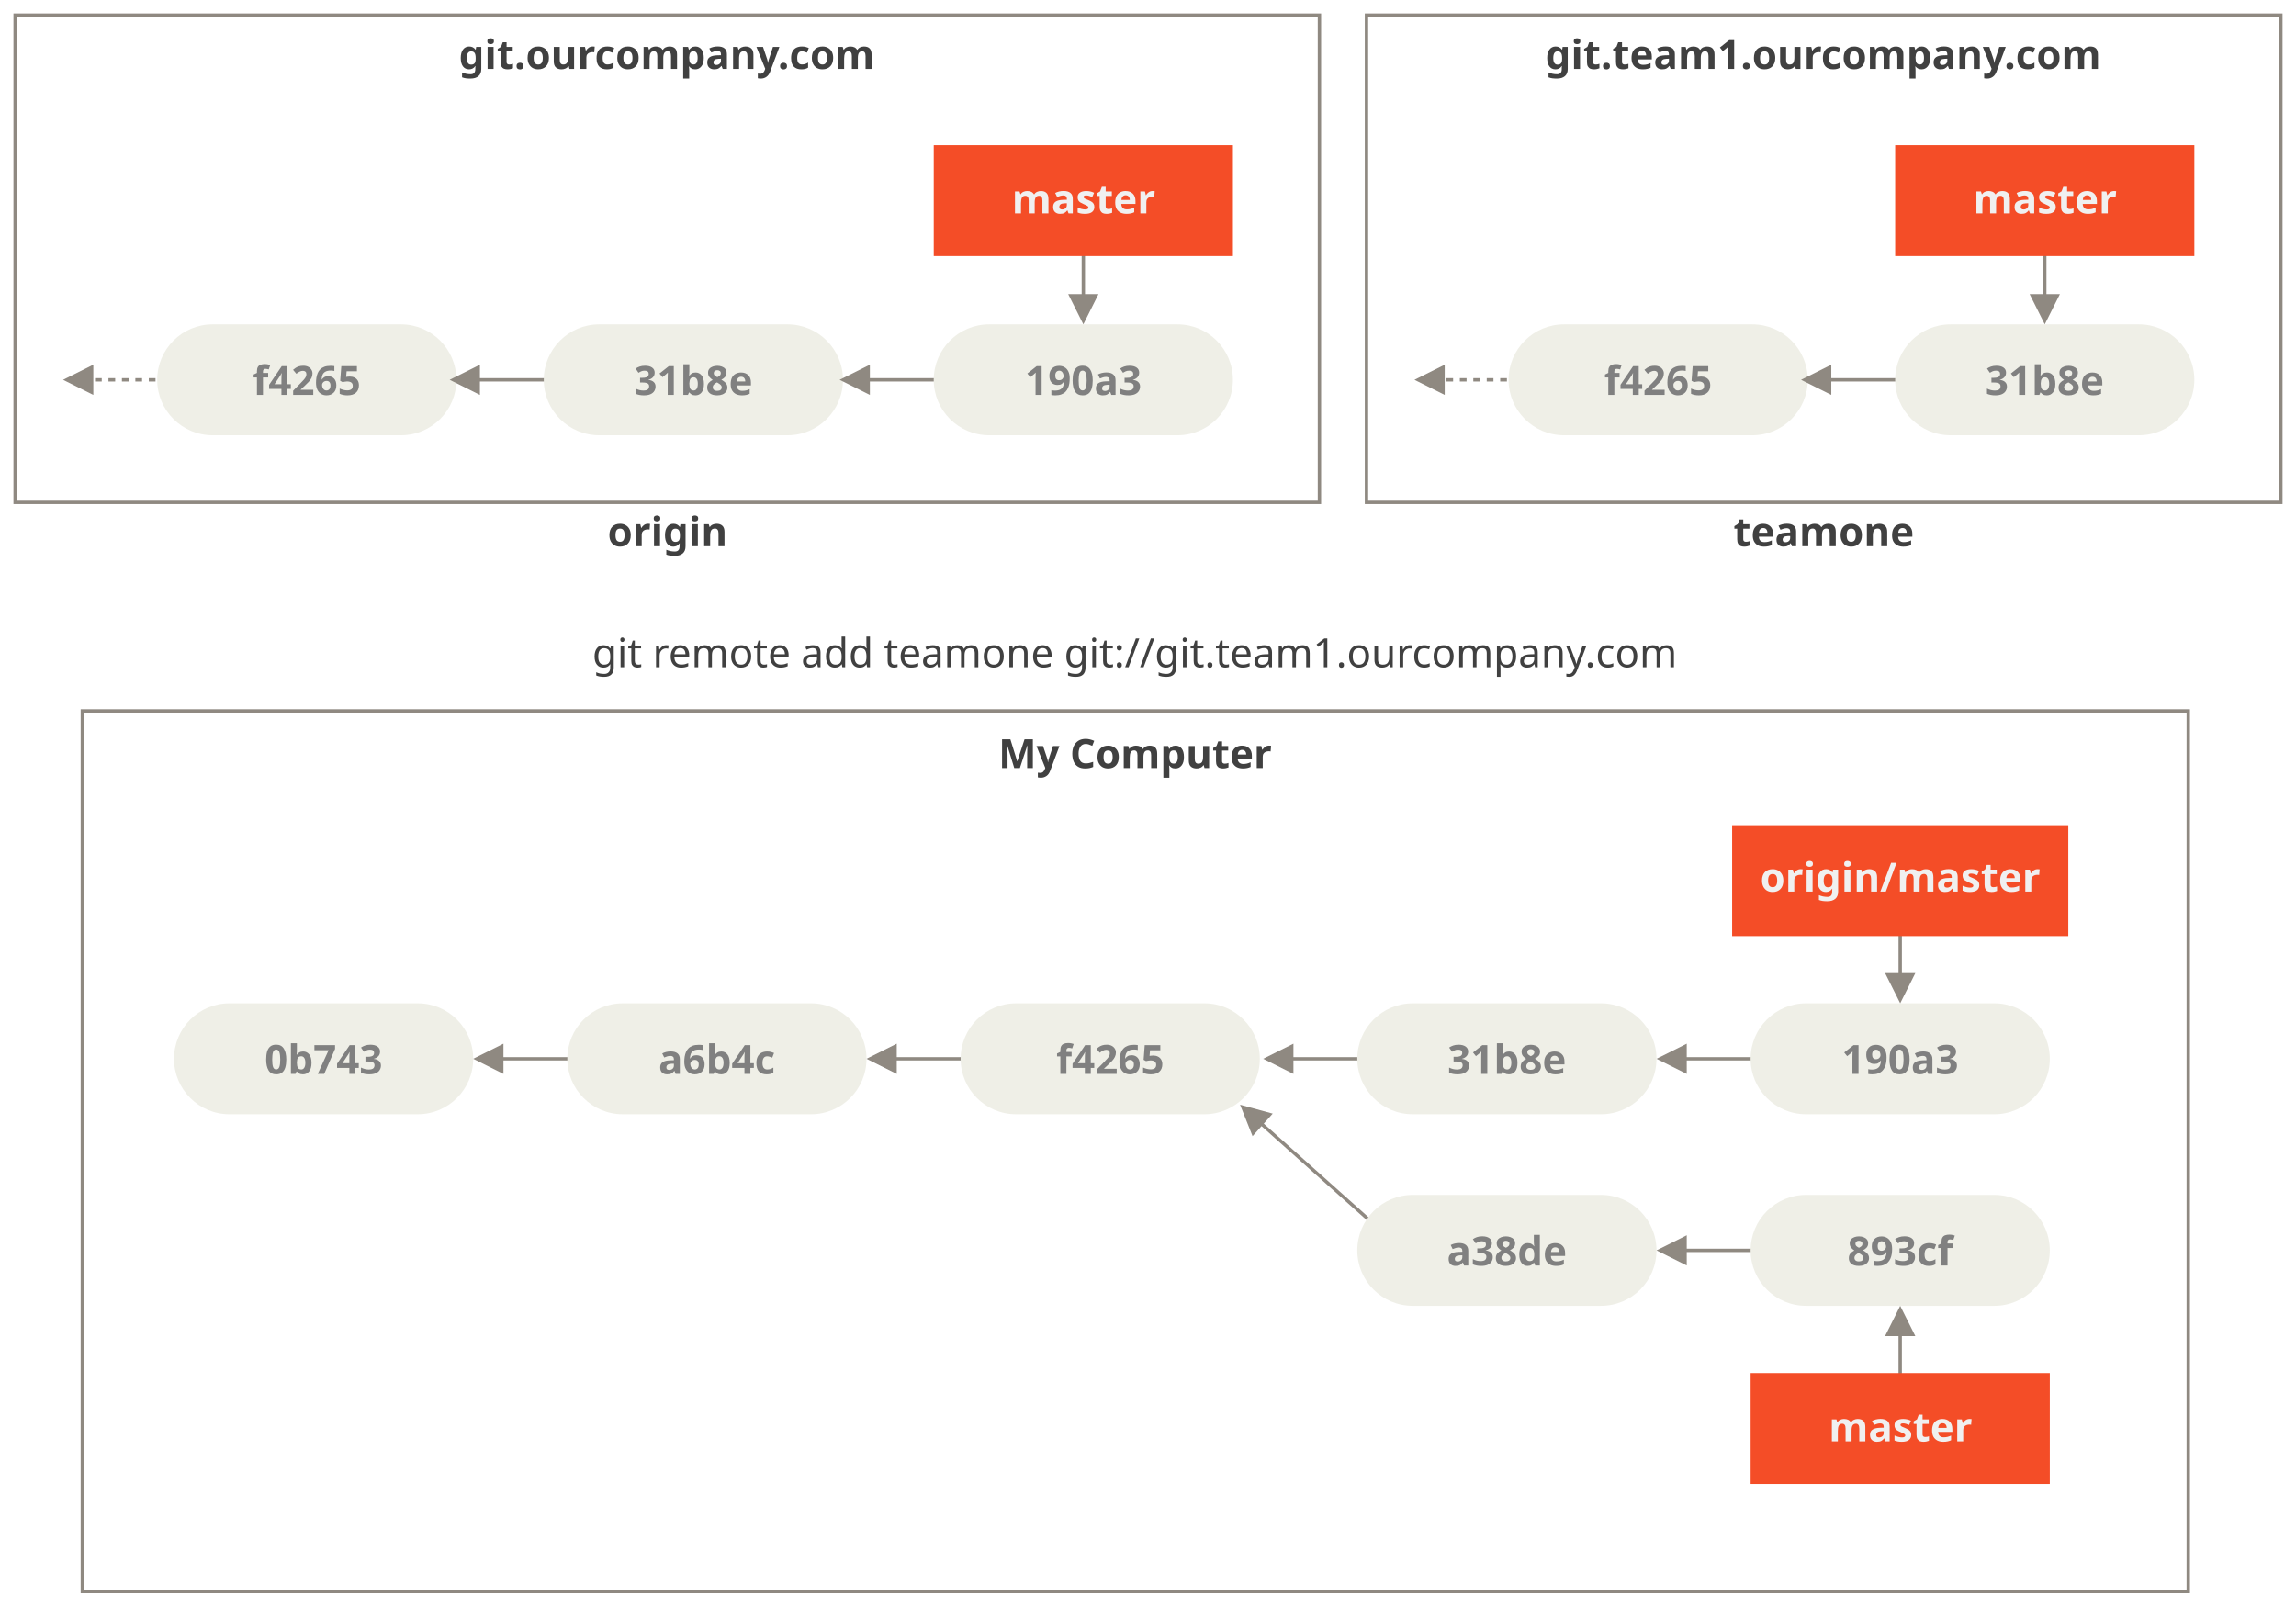
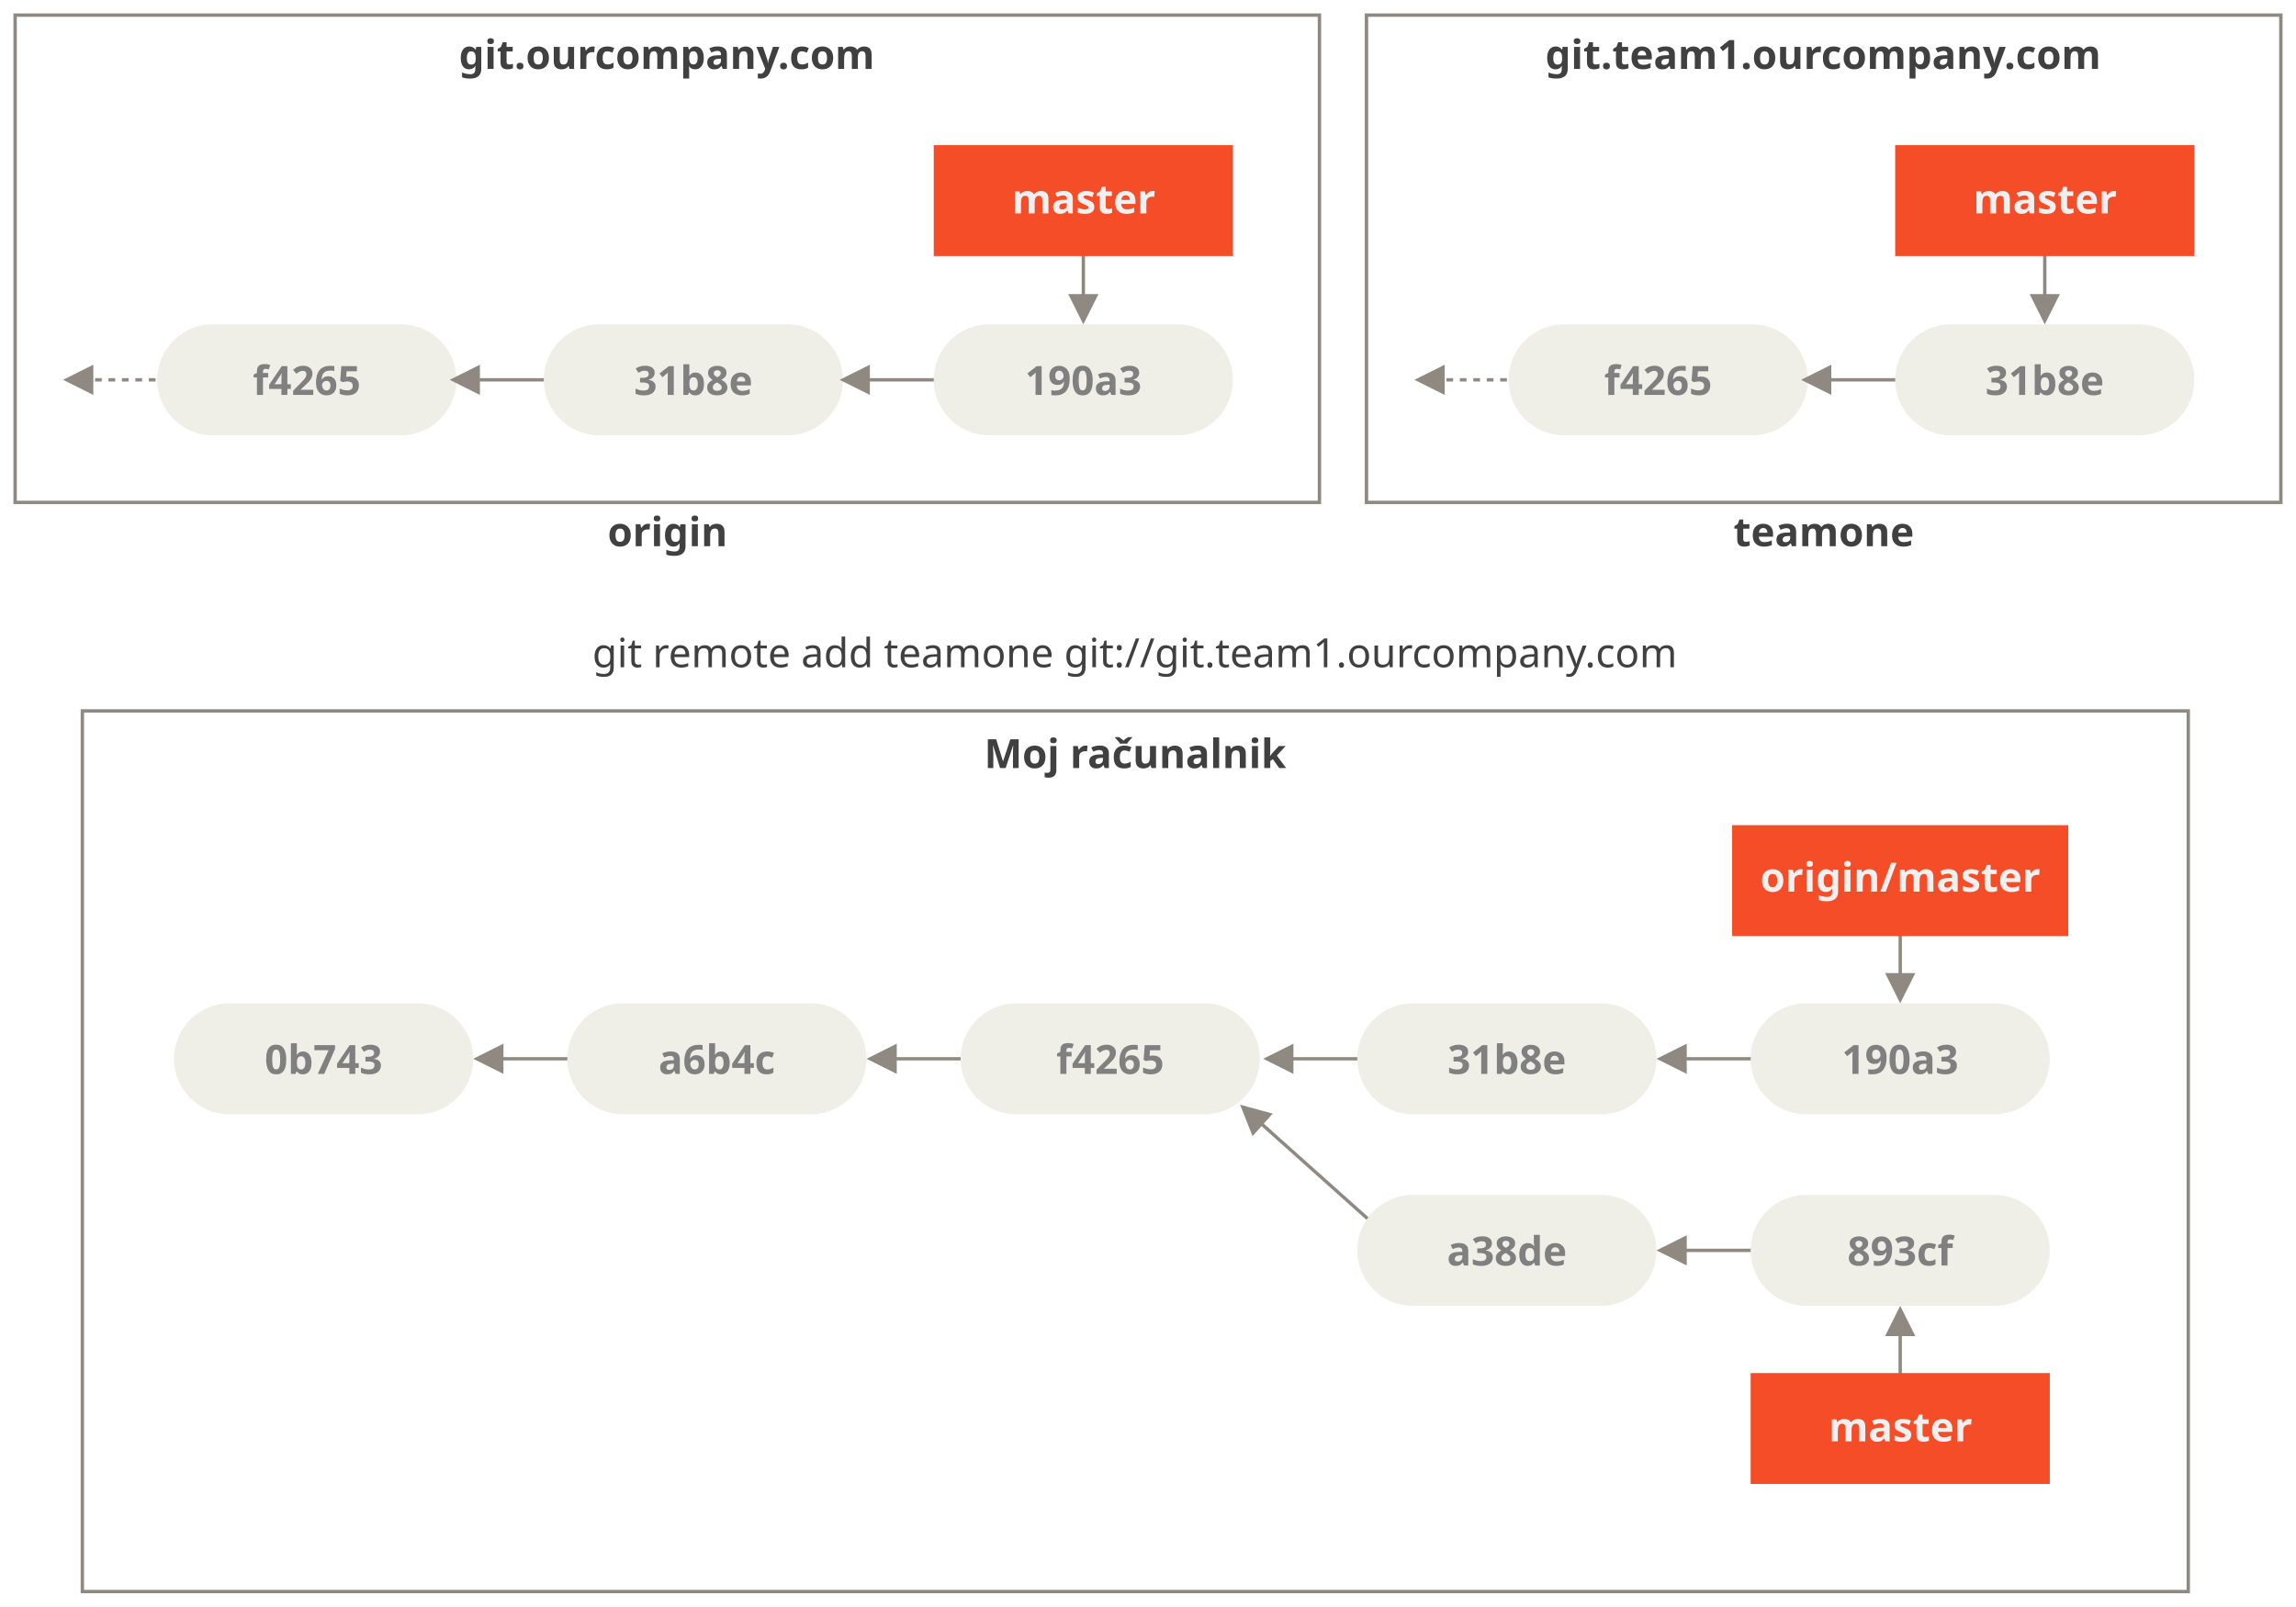
<svg xmlns="http://www.w3.org/2000/svg" id="svg14350" version="1.1" viewBox="0 0 683 478">
  <g id="g10643">
    <g id="brown" transform="translate(51.765,298.5)" style="fill-rule:evenodd;fill:none">
      <rect id="Rectangle-1" width="89" height="33" rx="16.5" ry="16.5" style="fill-rule:evenodd;fill:#efefe7" />
      <text id="C6" font-size="12px" font-weight="700" style="fill:#979797;font-family:'Source Code Pro';font-size:12px;font-weight:700;text-anchor:middle">
        <tspan id="tspan14181" x="44.5" y="21" style="fill:gray">0b743</tspan>
      </text>
    </g>
    <path id="Line-5" transform="translate(24.765,211.5)" d="m125 103h39v1h-39v4l-9-4.5 9-4.5z" style="fill:#8f8981" />
    <g id="g14192" transform="translate(168.76 298.5)" style="fill-rule:evenodd;fill:none">
      <rect id="rect14186" width="89" height="33" rx="16.5" ry="16.5" style="fill-rule:evenodd;fill:#efefe7" />
      <text id="text14190" font-size="12px" font-weight="700" style="fill:#979797;font-family:'Source Code Pro';font-size:12px;font-weight:700;text-anchor:middle">
        <tspan id="tspan14188" x="44.5" y="21" style="fill:gray">a6b4c</tspan>
      </text>
    </g>
    <g id="Line-4-+-brown-3" transform="translate(257.76 298.5)" style="fill-rule:evenodd;fill:none">
      <path id="Line-4" d="m9 16h39v1h-39v4l-9-4.5 9-4.5z" style="fill-rule:nonzero;fill:#8f8981" />
      <g id="g14201" transform="translate(28)">
        <rect id="rect14195" width="89" height="33" rx="16.5" ry="16.5" style="fill-rule:evenodd;fill:#efefe7" />
        <text id="text14199" font-size="12px" font-weight="700" style="fill:#979797;font-family:'Source Code Pro';font-size:12px;font-weight:700;text-anchor:middle">
          <tspan id="tspan14197" x="44.5" y="21" style="fill:gray">f4265</tspan>
        </text>
      </g>
    </g>
    <path id="Line-11" transform="translate(24.765,211.5)" d="m360 103h39v1h-39v4l-9-4.5 9-4.5z" style="fill:#8f8981" />
    <path id="Line-14" transform="translate(24.765,211.5)" d="m351.17 122.79 41.035 36.669-.666.746-41.035-36.669-2.665 2.983-3.712-9.352 9.709 2.642-2.665 2.983z" style="fill:#8f8981" />
    <g id="g14212" transform="translate(403.76 298.5)" style="fill-rule:evenodd;fill:none">
      <rect id="rect14206" width="89" height="33" rx="16.5" ry="16.5" style="fill-rule:evenodd;fill:#efefe7" />
      <text id="text14210" font-size="12px" font-weight="700" style="fill:#979797;font-family:'Source Code Pro';font-size:12px;font-weight:700;text-anchor:middle">
        <tspan id="tspan14208" x="44.5" y="21" style="fill:gray">31b8e</tspan>
      </text>
    </g>
    <path id="Line-12" transform="translate(24.765,211.5)" d="m477 103h39v1h-39v4l-9-4.5 9-4.5z" style="fill:#8f8981" />
    <g id="g14221" transform="translate(520.76 298.5)" style="fill-rule:evenodd;fill:none">
      <rect id="rect14215" width="89" height="33" rx="16.5" ry="16.5" style="fill-rule:evenodd;fill:#efefe7" />
      <text id="text14219" font-size="12px" font-weight="700" style="fill:#979797;font-family:'Source Code Pro';font-size:12px;font-weight:700;text-anchor:middle">
        <tspan id="tspan14217" x="44.5" y="21" style="fill:gray">190a3</tspan>
      </text>
    </g>
    <g id="g14229" transform="translate(403.76 355.5)" style="fill-rule:evenodd;fill:none">
      <rect id="rect14223" width="89" height="33" rx="16.5" ry="16.5" style="fill-rule:evenodd;fill:#efefe7" />
      <text id="text14227" font-size="12px" font-weight="700" style="fill:#979797;font-family:'Source Code Pro';font-size:12px;font-weight:700;text-anchor:middle">
        <tspan id="tspan14225" x="44.5" y="21" style="fill:gray">a38de</tspan>
      </text>
    </g>
    <path id="Line-13" transform="translate(24.765,211.5)" d="m477 160h39v1h-39v4l-9-4.5 9-4.5z" style="fill:#8f8981" />
    <g id="g14238" transform="translate(520.76 355.5)" style="fill-rule:evenodd;fill:none">
      <rect id="rect14232" width="89" height="33" rx="16.5" ry="16.5" style="fill-rule:evenodd;fill:#efefe7" />
      <text id="text14236" font-size="12px" font-weight="700" style="fill:#979797;font-family:'Source Code Pro';font-size:12px;font-weight:700;text-anchor:middle">
        <tspan id="tspan14234" x="44.5" y="21" style="fill:gray">893cf</tspan>
      </text>
    </g>
    <path id="Line-3" transform="translate(521.76 388.5)" d="m44 9v25h-1v-25h-4l4.5-9 4.5 9z" style="fill:#8f8981" />
    <g id="g10543" transform="translate(-6.235 -7.5)">
      <rect id="Rectangle-2" transform="matrix(.83962 0 0 1 527 416)" width="106" height="33" style="fill-rule:evenodd;fill:#f44d27" />
      <text id="master" transform="translate(518.6 416.32)" font-size="12px" font-weight="700" style="fill-rule:evenodd;fill:#979797;font-family:'Source Code Pro';font-size:12px;font-weight:700;text-anchor:middle">
        <tspan id="tspan14242" x="53" y="20" style="fill:#f0f0f0">master</tspan>
      </text>
    </g>
    <g id="g10530" transform="translate(.265 -7.5)">
      <path id="Line-6" transform="translate(510.5,253)" d="m54 44v-27h1v27h4l-4.5 9-4.5-9z" style="fill:#8f8981" />
      <g id="g10523">
        <rect id="rect14248" transform="matrix(.9009 0 0 1 515 253)" width="111" height="33" style="fill-rule:evenodd;fill:#f44d27" />
        <text id="text14252" transform="translate(509.53 252.76)" font-size="12px" font-weight="700" style="fill-rule:evenodd;fill:#979797;font-family:'Source Code Pro';font-size:12px;font-weight:700;text-anchor:middle">
          <tspan id="tspan14250" x="55.5" y="20" style="fill:#f0f0f0">origin/master</tspan>
        </text>
      </g>
    </g>
    <rect id="Rectangle-11" transform="translate(24.765,211.5)" x="-.265" width="626.45" height="262" style="fill:none;stroke-linecap:square;stroke:#8f8981" />
    <text id="My-Computer" transform="translate(24.462 211.5)" font-size="12px" font-weight="700" style="fill-rule:evenodd;fill:#404040;font-family:'Source Code Pro';font-size:12px;font-weight:700;text-anchor:middle">
-       <tspan id="tspan14257" x="313.225" y="17" style="fill:#404040">My Computer</tspan>
+       <tspan id="tspan14257" x="313.225" y="17" style="fill:#404040">Moj računalnik</tspan>
    </text>
    <text id="git-remote-add-teamo" transform="translate(143.56 -7.5)" font-size="12px" font-weight="700" style="fill-rule:evenodd;fill:#404040;font-family:'Source Code Pro';font-feature-settings:normal;font-size:12px;font-variant-caps:normal;font-variant-ligatures:normal;font-variant-numeric:normal;font-weight:500;text-align:center;text-anchor:middle">
      <tspan id="tspan14261" x="194" y="206" style="fill:#404040;font-family:'Source Code Pro';font-feature-settings:normal;font-size:12px;font-variant-caps:normal;font-variant-ligatures:normal;font-variant-numeric:normal;font-weight:500;text-align:center;text-anchor:middle">git remote add teamone git://git.team1.ourcompany.com</tspan>
    </text>
    <path id="Line-8" transform="translate(18.765,43.5)" d="m0 69.5 9-4.5v9zm47.5-.5v1h-2v-1zm-4 0v1h-2v-1zm-4 0v1h-2v-1zm-4 0v1h-2v-1zm-4 0v1h-2v-1zm-4 0v1h-2v-1zm-4 0v1h-2v-1zm-4 0v1h-2v-1zm-4 0v1h-2v-1zm-4 0v1h-2v-1z" style="fill:#8f8981" />
    <g id="g14271" transform="translate(46.765,96.5)" style="fill-rule:evenodd;fill:none">
      <rect id="rect14265" width="89" height="33" rx="16.5" ry="16.5" style="fill-rule:evenodd;fill:#efefe7" />
      <text id="text14269" font-size="12px" font-weight="700" style="fill:#979797;font-family:'Source Code Pro';font-size:12px;font-weight:700;text-anchor:middle">
        <tspan id="tspan14267" x="44.5" y="21" style="fill:gray">f4265</tspan>
      </text>
    </g>
    <path id="Line-9" transform="translate(18.765,43.5)" d="m124 69h39v1h-39v4l-9-4.5 9-4.5z" style="fill:#8f8981" />
    <g id="g14280" transform="translate(161.76 96.5)" style="fill-rule:evenodd;fill:none">
      <rect id="rect14274" width="89" height="33" rx="16.5" ry="16.5" style="fill-rule:evenodd;fill:#efefe7" />
      <text id="text14278" font-size="12px" font-weight="700" style="fill:#979797;font-family:'Source Code Pro';font-size:12px;font-weight:700;text-anchor:middle">
        <tspan id="tspan14276" x="44.5" y="21" style="fill:gray">31b8e</tspan>
      </text>
    </g>
    <path id="Line-10" transform="translate(18.765,43.5)" d="m240 69h39v1h-39v4l-9-4.5 9-4.5z" style="fill:#8f8981" />
    <g id="g14289" transform="translate(277.76 96.5)" style="fill-rule:evenodd;fill:none">
      <rect id="rect14283" width="89" height="33" rx="16.5" ry="16.5" style="fill-rule:evenodd;fill:#efefe7" />
      <text id="text14287" font-size="12px" font-weight="700" style="fill:#979797;font-family:'Source Code Pro';font-size:12px;font-weight:700;text-anchor:middle">
        <tspan id="tspan14285" x="44.5" y="21" style="fill:gray">190a3</tspan>
      </text>
    </g>
    <g id="g10440" transform="translate(-5.235 -7.5)">
      <path id="Line-2" transform="translate(285,51)" d="m42 44v-24h1v24h4l-4.5 9-4.5-9z" style="fill:#8f8981" />
      <g id="g10433">
        <rect id="rect14292" transform="matrix(.83962 0 0 1 283 50.684)" width="106" height="33" style="fill-rule:evenodd;fill:#f44d27" />
        <text id="text14296" transform="translate(274.6 51)" font-size="12px" font-weight="700" style="fill-rule:evenodd;fill:#979797;font-family:'Source Code Pro';font-size:12px;font-weight:700;text-anchor:middle">
          <tspan id="tspan14294" x="53" y="20" style="fill:#f0f0f0">master</tspan>
        </text>
      </g>
    </g>
    <rect id="Rectangle-10" transform="translate(-5.235 -7.5)" x="9.735" y="12" width="388" height="144.97" style="fill:none;stroke-linecap:square;stroke:#8f8981" />
    <text id="git.ourcompany.com" transform="translate(4.3416 -7.5)" font-size="12px" font-weight="700" style="fill-rule:evenodd;fill:#404040;font-family:'Source Code Pro';font-size:12px;font-weight:700;text-anchor:middle">
      <tspan id="tspan14304" x="194" y="28" style="fill:#404040">git.ourcompany.com</tspan>
    </text>
    <text id="origin" transform="translate(4.5756 -7.5)" font-size="12px" font-weight="700" style="fill-rule:evenodd;fill:#404040;font-family:'Source Code Pro';font-size:12px;font-weight:700;text-anchor:middle">
      <tspan id="tspan14307" x="194" y="170" style="fill:#404040">origin</tspan>
    </text>
    <path id="path14310" transform="translate(-5.235 -7.5)" d="m426 120.5 9-4.5v9zm47.5-.5v1h-2v-1zm-4 0v1h-2v-1zm-4 0v1h-2v-1zm-4 0v1h-2v-1zm-4 0v1h-2v-1zm-4 0v1h-2v-1zm-4 0v1h-2v-1zm-4 0v1h-2v-1zm-4 0v1h-2v-1zm-4 0v1h-2v-1z" style="fill:#8f8981" />
    <g id="g14318" transform="translate(448.76 96.5)" style="fill-rule:evenodd;fill:none">
      <rect id="rect14312" width="89" height="33" rx="16.5" ry="16.5" style="fill-rule:evenodd;fill:#efefe7" />
      <text id="text14316" font-size="12px" font-weight="700" style="fill:#979797;font-family:'Source Code Pro';font-size:12px;font-weight:700;text-anchor:middle">
        <tspan id="tspan14314" x="44.5" y="21" style="fill:gray">f4265</tspan>
      </text>
    </g>
    <path id="path14320" transform="translate(-5.235 -7.5)" d="m550 120h39v1h-39v4l-9-4.5 9-4.5z" style="fill:#8f8981" />
    <g id="g14328" transform="translate(563.76 96.5)" style="fill-rule:evenodd;fill:none">
      <rect id="rect14322" width="89" height="33" rx="16.5" ry="16.5" style="fill-rule:evenodd;fill:#efefe7" />
      <text id="text14326" font-size="12px" font-weight="700" style="fill:#979797;font-family:'Source Code Pro';font-size:12px;font-weight:700;text-anchor:middle">
        <tspan id="tspan14324" x="44.5" y="21" style="fill:gray">31b8e</tspan>
      </text>
    </g>
    <g id="g10460" transform="translate(-5.235 -7.5)">
      <path id="path14330" transform="translate(571,51)" d="m42 44v-24h1v24h4l-4.5 9-4.5-9z" style="fill:#8f8981" />
      <g id="g10453" transform="translate(-10.4)">
        <rect id="rect14332" transform="matrix(.83962 0 0 1 579.4 50.684)" width="106" height="33" style="fill-rule:evenodd;fill:#f44d27" />
        <text id="text14336" transform="translate(571,51)" font-size="12px" font-weight="700" style="fill-rule:evenodd;fill:#979797;font-family:'Source Code Pro';font-size:12px;font-weight:700;text-anchor:middle">
          <tspan id="tspan14334" x="53" y="20" style="fill:#f0f0f0">master</tspan>
        </text>
      </g>
    </g>
    <rect id="Rectangle-12" transform="translate(-5.235 -7.5)" x="411.73" y="12" width="272" height="144.97" style="fill:none;stroke-linecap:square;stroke:#8f8981" />
    <text id="git.team1.ourcompany" transform="translate(348.34 -7.5)" font-size="12px" font-weight="700" style="fill-rule:evenodd;fill:#404040;font-family:'Source Code Pro';font-size:12px;font-weight:700;text-anchor:middle">
      <tspan id="tspan14343" x="194" y="28" style="fill:#404040">git.team1.ourcompany.com</tspan>
    </text>
    <text id="teamone" transform="translate(348.52 -7.5)" font-size="12px" font-weight="700" style="fill-rule:evenodd;fill:#404040;font-family:'Source Code Pro';font-size:12px;font-weight:700;text-anchor:middle">
      <tspan id="tspan14346" x="194" y="170" style="fill:#404040">teamone</tspan>
    </text>
  </g>
</svg>
